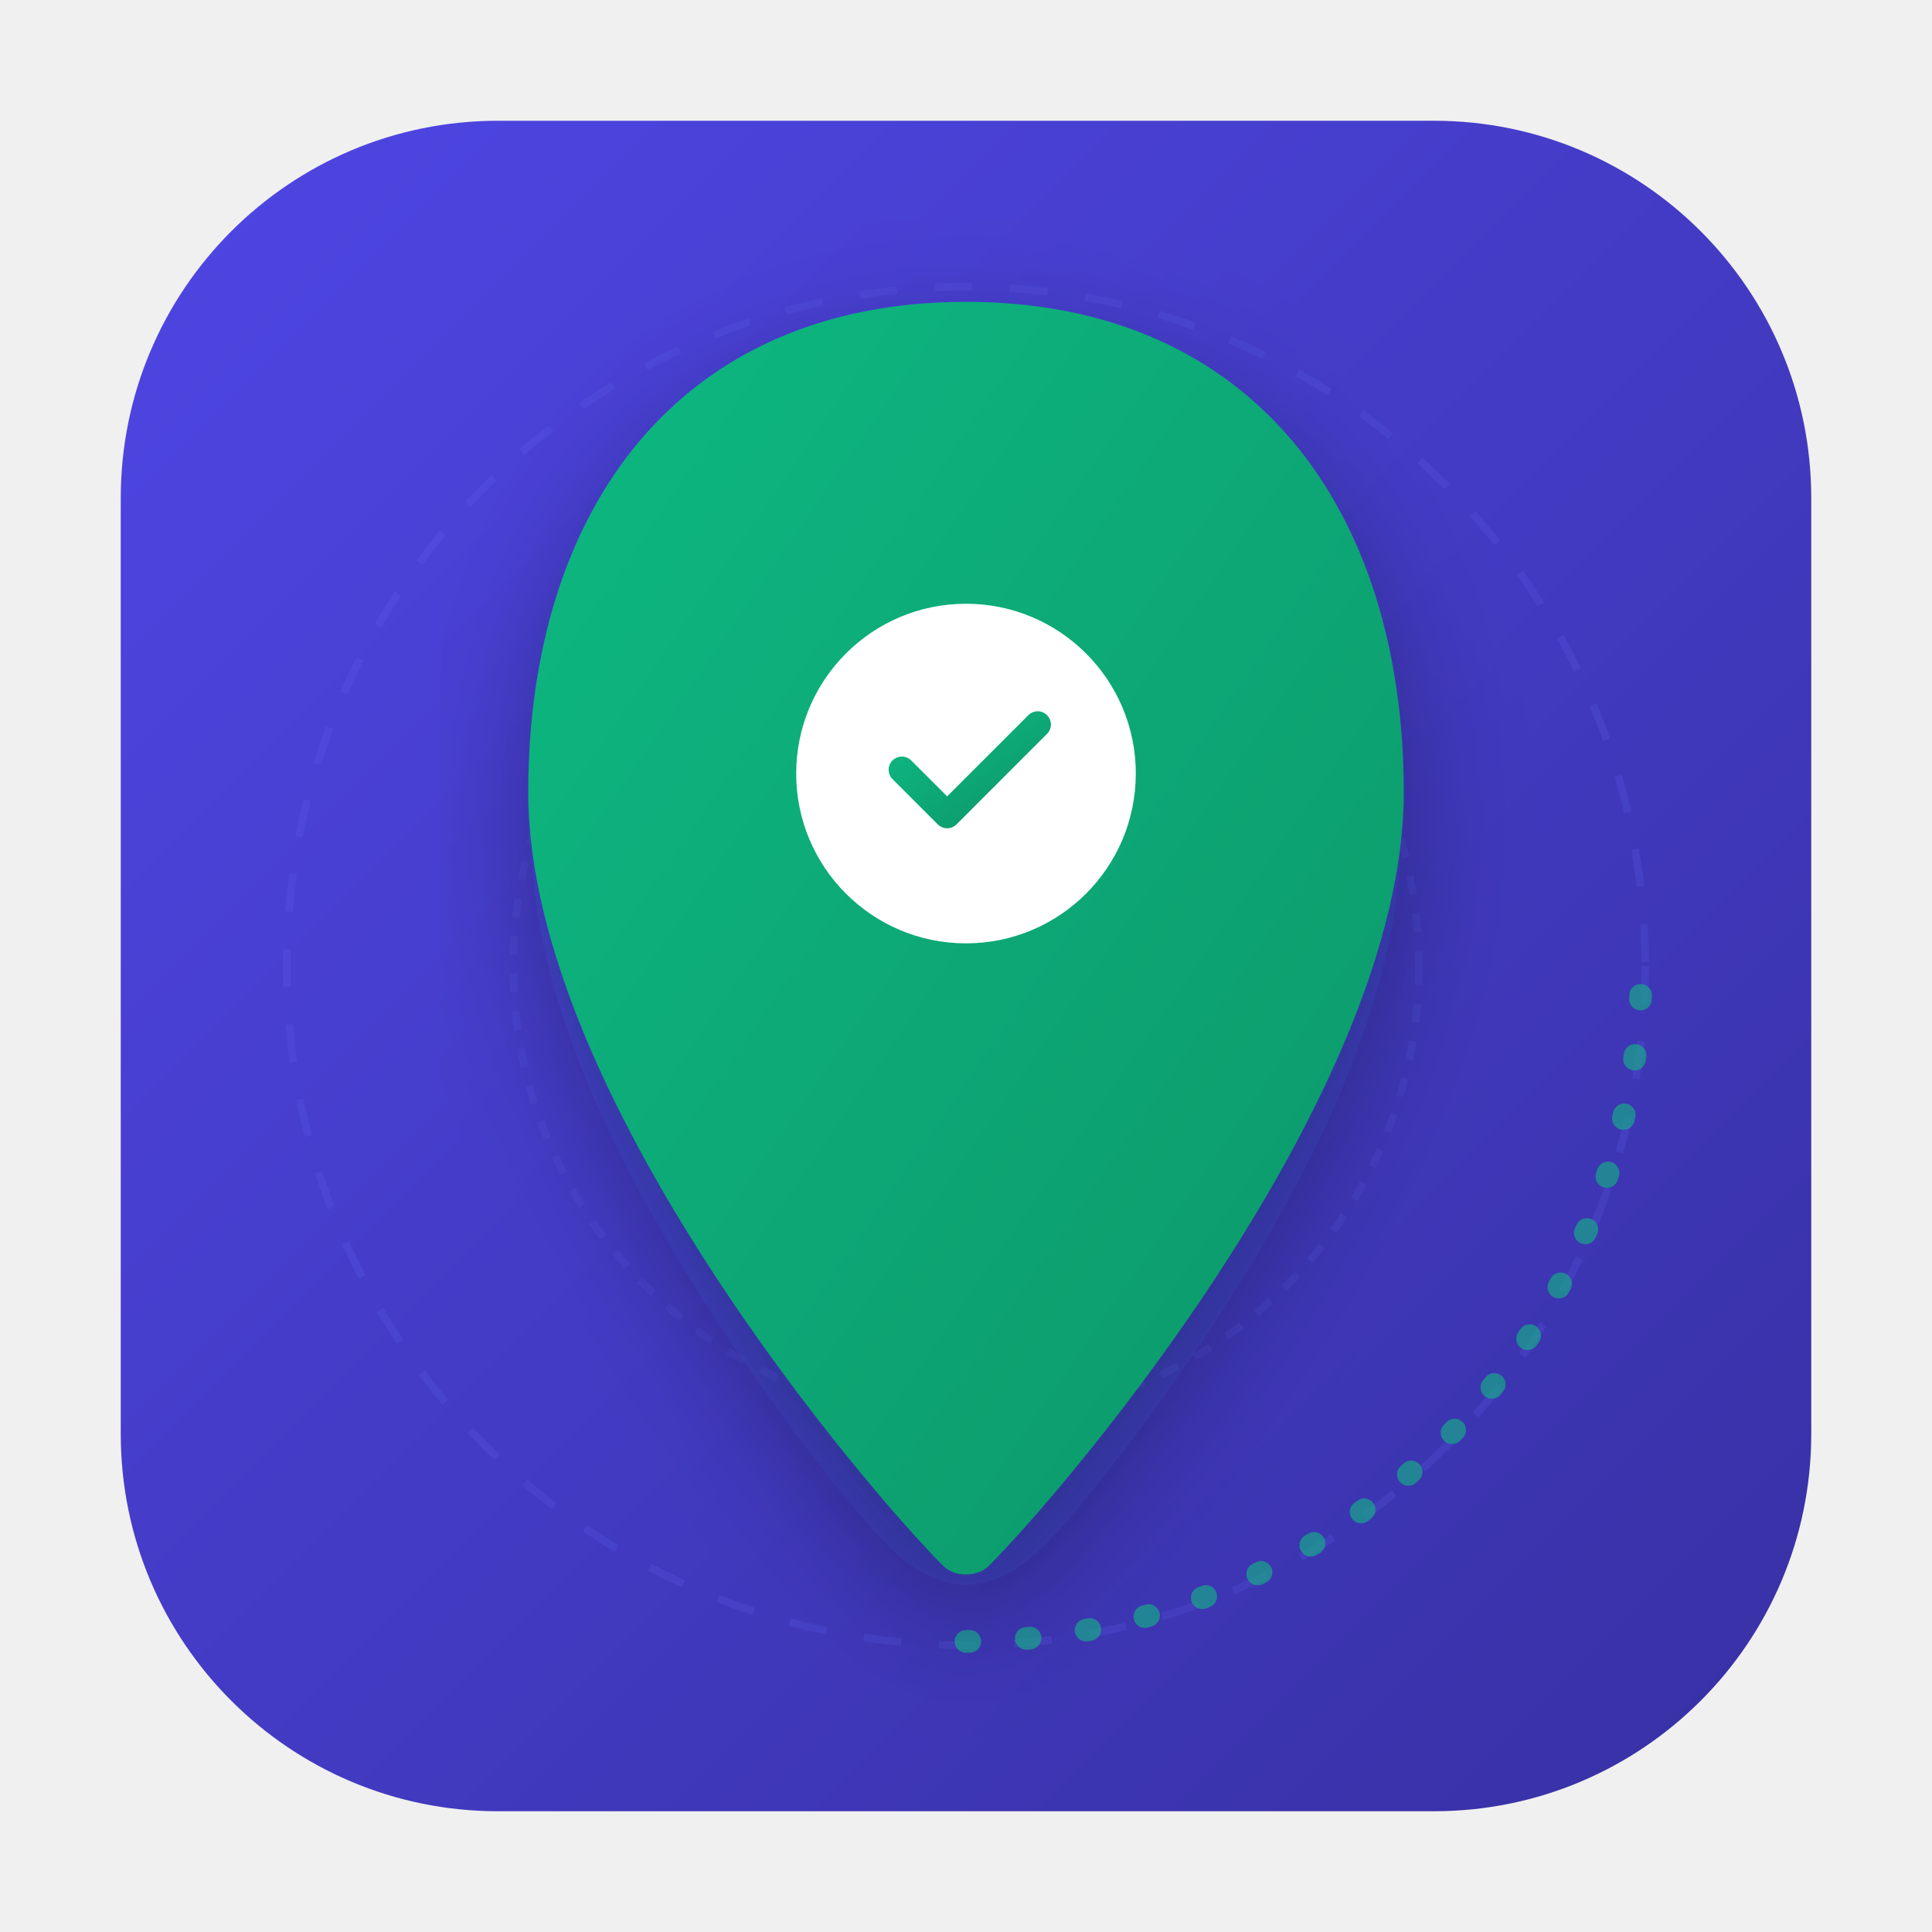
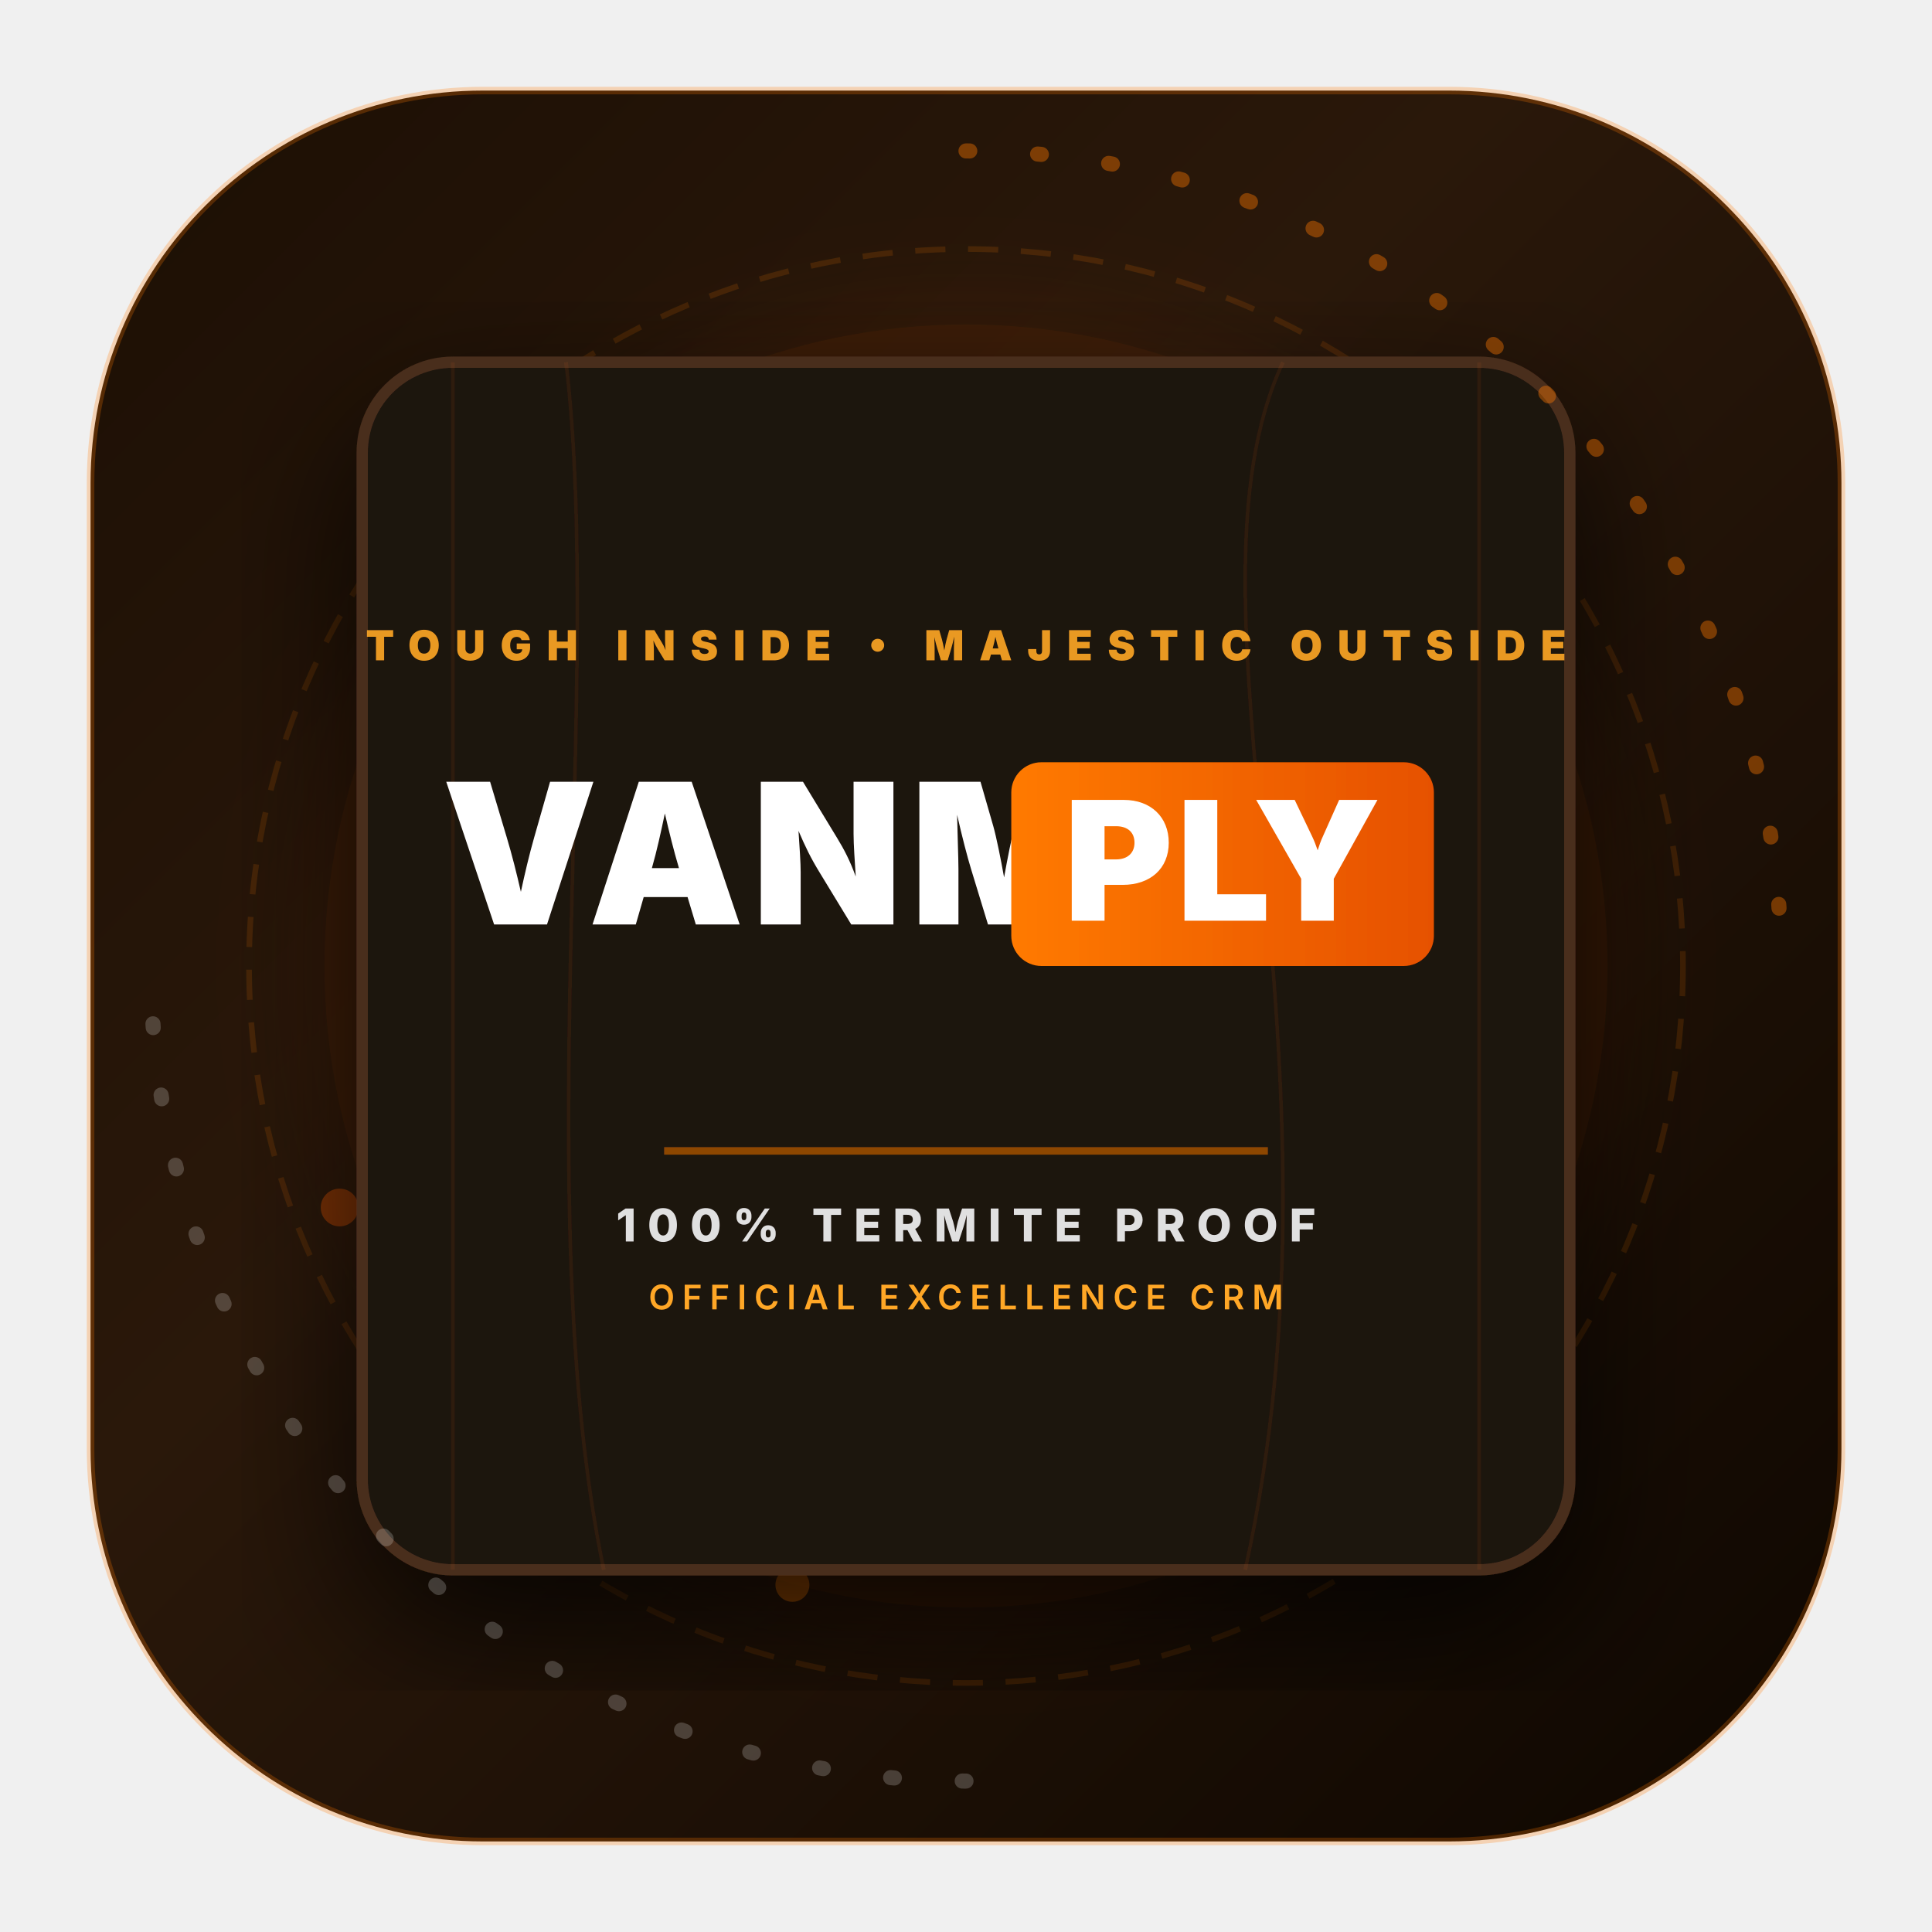
<svg xmlns="http://www.w3.org/2000/svg" viewBox="0 0 512 512" width="100%" height="100%">
  <defs>
-     <linearGradient id="bg-grad" x1="0%" y1="0%" x2="100%" y2="100%">
-       <stop offset="0%" stop-color="#4f46e5" />
-       <stop offset="100%" stop-color="#3730a3" />
+     <linearGradient id="wood-grad" x1="0%" y1="0%" x2="100%" y2="100%">
+       <stop offset="0%" stop-color="#1c0f04" />
+       <stop offset="40%" stop-color="#2a180a" />
+       <stop offset="100%" stop-color="#0e0701" />
    </linearGradient>
-     <linearGradient id="accent-grad" x1="0%" y1="0%" x2="100%" y2="100%">
-       <stop offset="0%" stop-color="#10b981" />
-       <stop offset="100%" stop-color="#059669" />
+     <linearGradient id="orange-brand" x1="0%" y1="0%" x2="100%" y2="0%">
+       <stop offset="0%" stop-color="#ff7a00" />
+       <stop offset="100%" stop-color="#e65100" />
    </linearGradient>
-     <filter id="shadow" x="-10%" y="-10%" width="130%" height="130%">
-       <feDropShadow dx="0" dy="12" stdDeviation="16" flood-color="#0f172a" flood-opacity="0.3" />
-     </filter>
-     <filter id="glow" x="-20%" y="-20%" width="140%" height="140%">
-       <feGaussianBlur stdDeviation="8" result="blur" />
+     <filter id="ember-glow" x="-20%" y="-20%" width="140%" height="140%">
+       <feGaussianBlur stdDeviation="15" result="blur" />
      <feComposite in="SourceGraphic" in2="blur" operator="over" />
    </filter>
+     <filter id="board-shadow" x="-10%" y="-10%" width="120%" height="120%">
+       <feDropShadow dx="0" dy="16" stdDeviation="20" flood-color="#000000" flood-opacity="0.8" />
+     </filter>
  </defs>
-   <rect x="32" y="32" width="448" height="448" rx="100" fill="url(#bg-grad)" />
-   <circle cx="256" cy="256" r="180" fill="none" stroke="#6366f1" stroke-width="2" stroke-opacity="0.2" stroke-dasharray="10 10" />
-   <circle cx="256" cy="256" r="120" fill="none" stroke="#6366f1" stroke-width="2" stroke-opacity="0.15" stroke-dasharray="5 5" />
-   <g filter="url(#shadow)">
-     <circle cx="256" cy="220" r="85" fill="#ffffff" fill-opacity="0.08" stroke="#ffffff" stroke-width="3" stroke-opacity="0.2" />
-     <path d="M256 80 C180 80 140 135 140 210 C140 290 230 395 250 415 C253 418 259 418 262 415 C282 395 372 290 372 210 C372 135 332 80 256 80 Z" fill="url(#accent-grad)" />
-     <circle cx="256" cy="205" r="45" fill="#ffffff" />
-     <path d="M239 204 L251 216 L275 192" fill="none" stroke="url(#accent-grad)" stroke-width="7" stroke-linecap="round" stroke-linejoin="round" />
+   <rect x="24" y="24" width="464" height="464" rx="104" fill="url(#wood-grad)" stroke="#ff7a00" stroke-width="2" stroke-opacity="0.25" />
+   <circle cx="256" cy="256" r="170" fill="#e65100" opacity="0.12" filter="url(#ember-glow)" />
+   <circle cx="120" cy="140" r="3" fill="#ff9e40" opacity="0.6" filter="url(#ember-glow)" />
+   <circle cx="410" cy="180" r="4" fill="#ff7a00" opacity="0.5" filter="url(#ember-glow)" />
+   <circle cx="90" cy="320" r="5" fill="#ff5d00" opacity="0.4" filter="url(#ember-glow)" />
+   <circle cx="380" cy="380" r="3" fill="#ffa726" opacity="0.7" />
+   <circle cx="210" cy="420" r="4.5" fill="#ff7a00" opacity="0.5" filter="url(#ember-glow)" />
+   <circle cx="310" cy="100" r="3.5" fill="#ff9e40" opacity="0.6" />
+   <circle cx="256" cy="256" r="190" fill="none" stroke="#ff7a00" stroke-width="1.5" stroke-opacity="0.15" stroke-dasharray="8 6" />
+   <g filter="url(#board-shadow)">
+     <rect x="96" y="96" width="320" height="320" rx="24" fill="#1b120c" stroke="#482e1d" stroke-width="3" />
+     <path d="M 120 96 L 120 416 M 392 96 L 392 416 M 150 96 C 160 180, 140 320, 160 416 M 340 96 C 310 160, 360 280, 330 416" fill="none" stroke="#ff7a00" stroke-width="1" stroke-opacity="0.08" />
+     <g transform="translate(256, 230)">
+       <text y="-55" font-family="'Inter', system-ui, sans-serif" font-weight="900" font-size="11" fill="#ffa726" letter-spacing="4" text-anchor="middle" opacity="0.9">TOUGH INSIDE • MAJESTIC OUTSIDE</text>
+       <text x="-52" y="15" font-family="'Inter', system-ui, sans-serif" font-weight="900" font-size="52" fill="#ffffff" letter-spacing="2" text-anchor="middle">VANM</text>
+       <rect x="12" y="-28" width="112" height="54" rx="8" fill="url(#orange-brand)" />
+       <text x="68" y="14" font-family="'Inter', system-ui, sans-serif" font-weight="900" font-size="44" fill="#ffffff" letter-spacing="1" text-anchor="middle">PLY</text>
+     </g>
+     <g transform="translate(256, 305)">
+       <line x1="-80" y1="0" x2="80" y2="0" stroke="#ff7a00" stroke-width="2" stroke-opacity="0.5" />
+       <text y="24" font-family="'Inter', system-ui, sans-serif" font-weight="800" font-size="12" fill="#e0e0e0" letter-spacing="3" text-anchor="middle">100% TERMITE PROOF</text>
+       <text y="42" font-family="'Inter', system-ui, sans-serif" font-weight="600" font-size="9" fill="#ffa726" letter-spacing="2" text-anchor="middle">OFFICIAL EXCELLENCE CRM</text>
+     </g>
  </g>
-   <path d="M 256,435 A 180,180 0 0,0 435,256" fill="none" stroke="#10b981" stroke-width="6" stroke-linecap="round" opacity="0.6" stroke-dasharray="1 15" />
+   <path d="M 256,40 A 216,216 0 0,1 472,256" fill="none" stroke="#ff7a00" stroke-width="4" stroke-linecap="round" stroke-opacity="0.4" stroke-dasharray="1 18" />
+   <path d="M 256,472 A 216,216 0 0,1 40,256" fill="none" stroke="#ffffff" stroke-width="4" stroke-linecap="round" stroke-opacity="0.2" stroke-dasharray="1 18" />
</svg>
